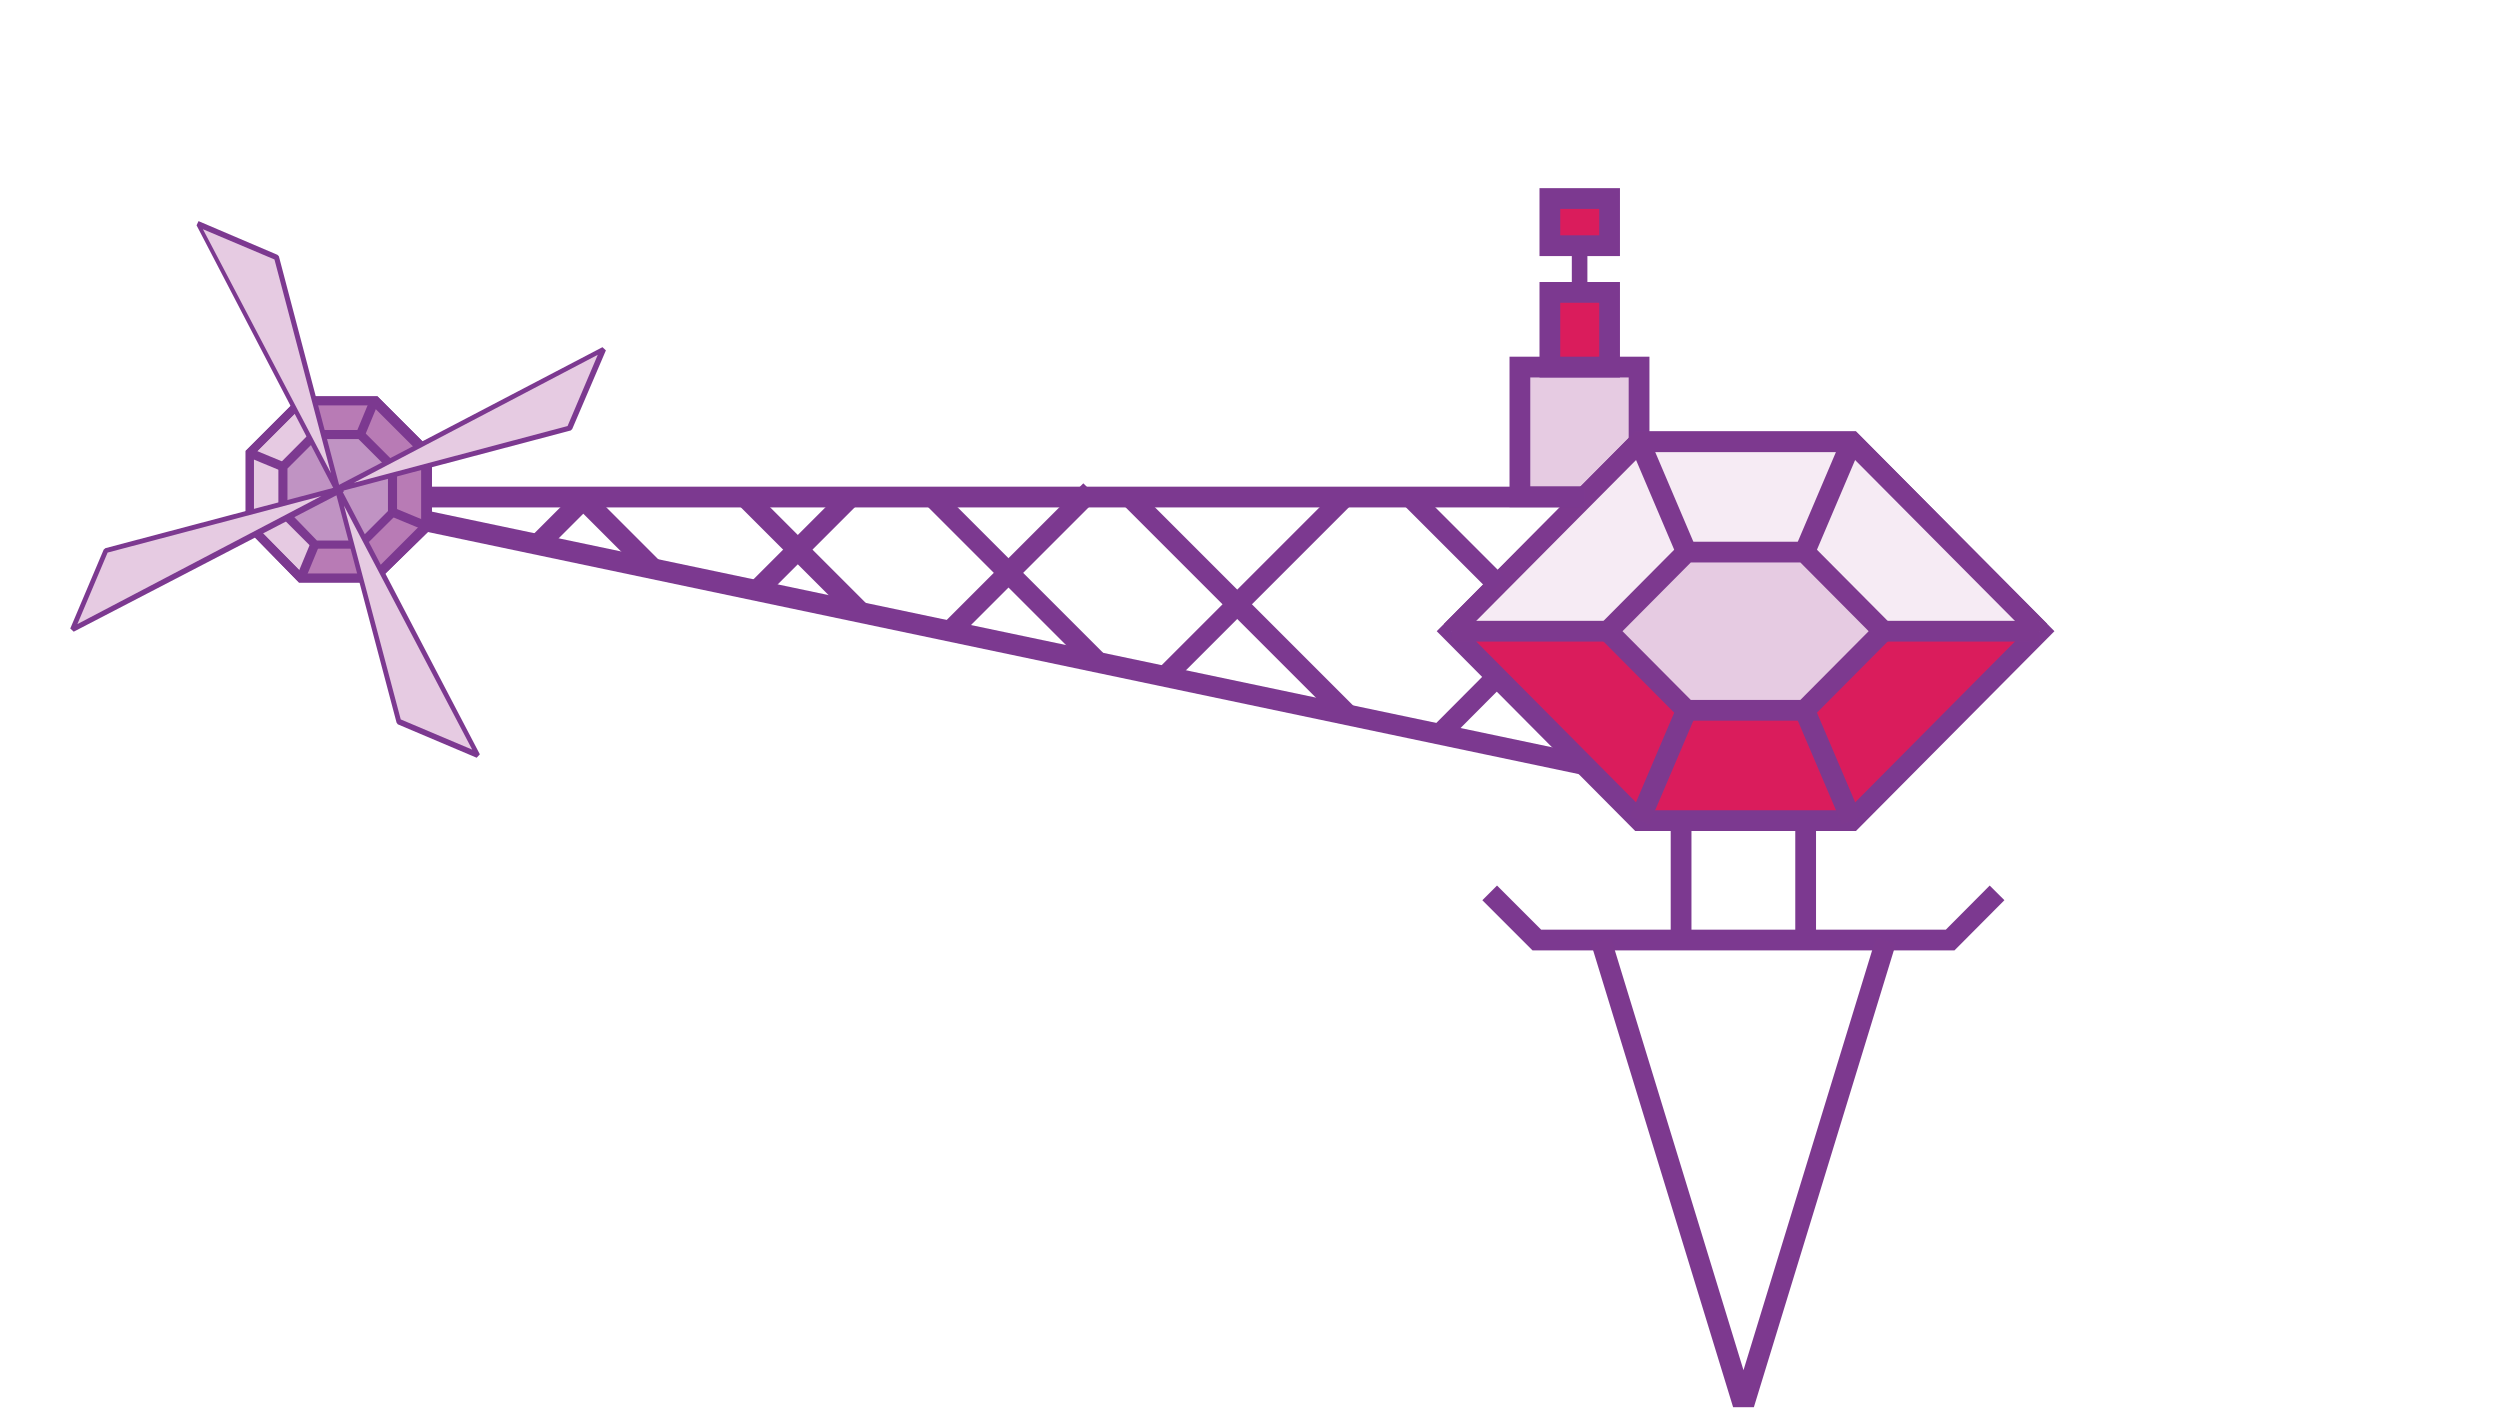
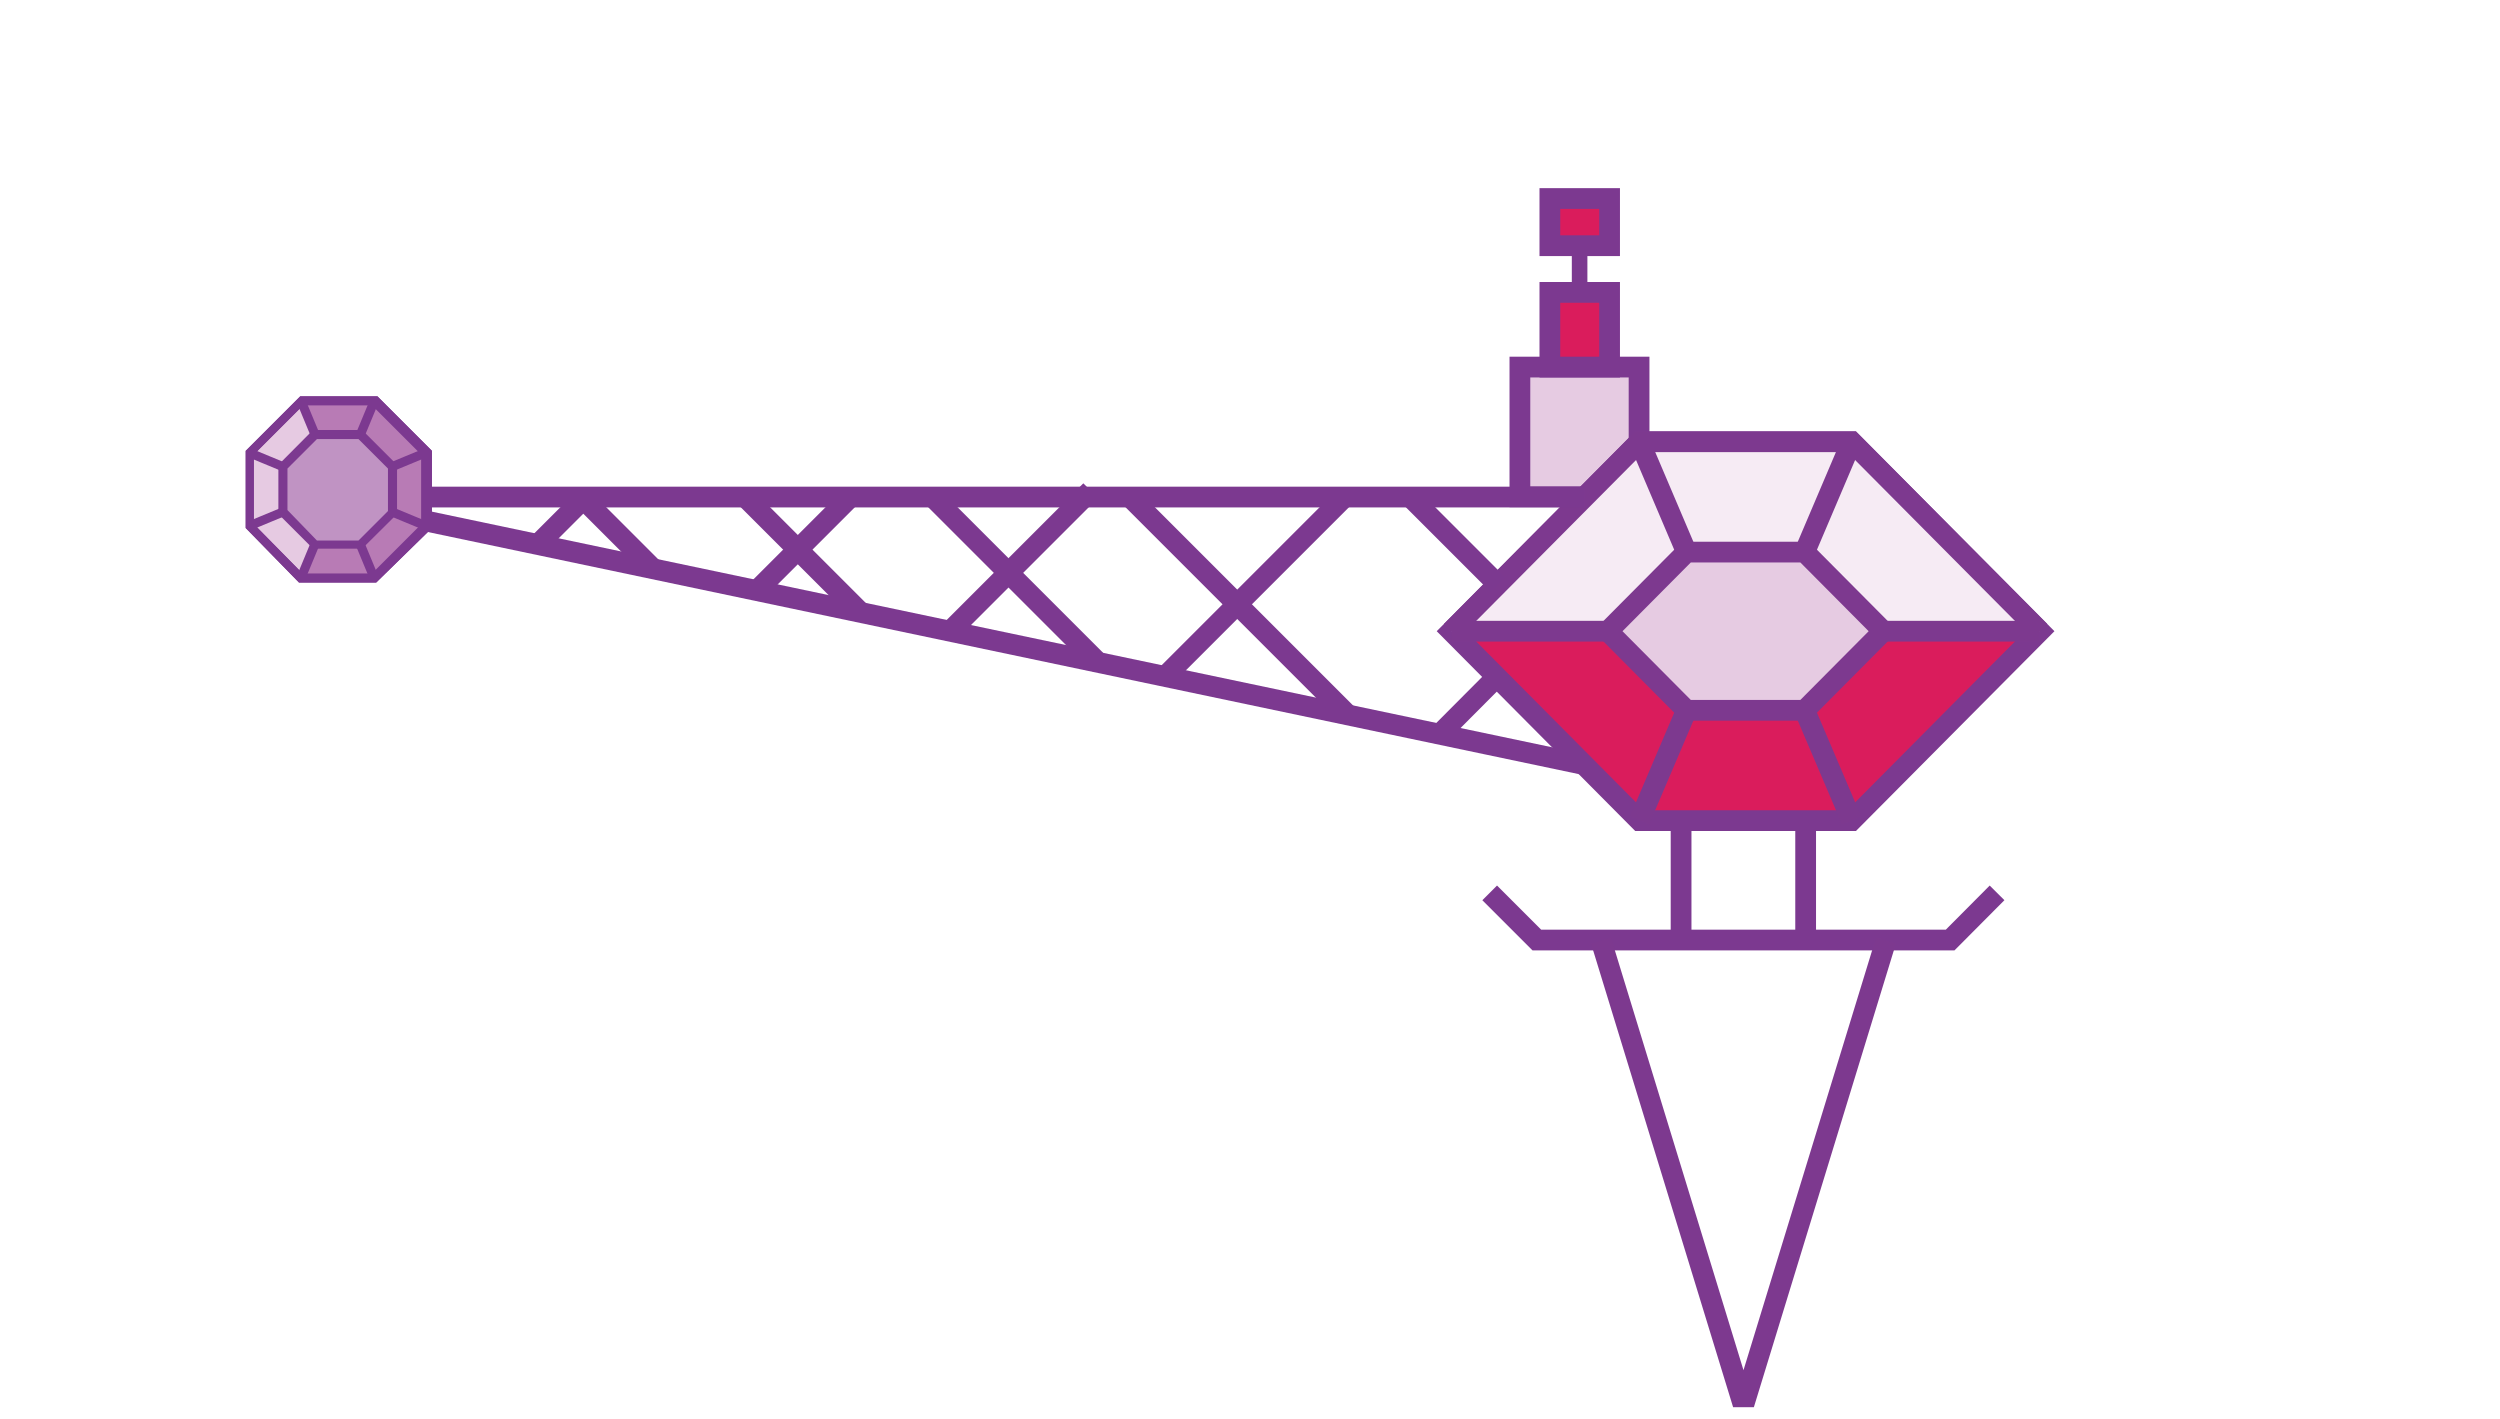
<svg xmlns="http://www.w3.org/2000/svg" id="Layer_1" data-name="Layer 1" width="101.75" height="57.75" viewBox="0 0 101.75 57.75">
  <line x1="64.29" y1="8.79" x2="64.29" y2="13.62" style="fill:none;stroke:#7c3990;stroke-miterlimit:10;stroke-width:0.634px" />
  <rect x="61.86" y="14.94" width="4.85" height="5.28" style="fill:#e6cbe2;stroke:#7c3990;stroke-miterlimit:10;stroke-width:0.845px" />
  <rect x="63.08" y="11.9" width="2.43" height="3.04" style="fill:#da1c5c;stroke:#7c3990;stroke-miterlimit:10;stroke-width:0.845px" />
  <polygon points="83.02 25.69 75.36 17.98 72.64 17.98 68.04 17.98 66.73 17.98 59.07 25.69 66.73 33.4 68.04 33.4 72.64 33.4 75.36 33.4 83.02 25.69" style="fill:#da1c5c;stroke:#7c3990;stroke-miterlimit:10;stroke-width:0.845px" />
  <polyline points="83.02 25.69 75.36 17.98 72.64 17.98 68.04 17.98 66.73 17.98 59.07 25.69" style="fill:#f6ebf4;stroke:#7d398f;stroke-miterlimit:10;stroke-width:0.845px" />
  <line x1="68.64" y1="28.91" x2="66.73" y2="33.39" style="fill:none;stroke:#7d398f;stroke-miterlimit:10;stroke-width:0.845px" />
  <line x1="65.44" y1="25.69" x2="59.07" y2="25.69" style="fill:none;stroke:#7d398f;stroke-miterlimit:10;stroke-width:0.845px" />
  <line x1="68.64" y1="22.47" x2="66.73" y2="17.98" style="fill:none;stroke:#7d398f;stroke-miterlimit:10;stroke-width:0.845px" />
  <line x1="73.45" y1="28.91" x2="75.36" y2="33.39" style="fill:none;stroke:#7d398f;stroke-miterlimit:10;stroke-width:0.845px" />
  <line x1="76.65" y1="25.69" x2="83.02" y2="25.69" style="fill:none;stroke:#7d398f;stroke-miterlimit:10;stroke-width:0.845px" />
  <line x1="73.45" y1="22.47" x2="75.36" y2="17.98" style="fill:none;stroke:#7d398f;stroke-miterlimit:10;stroke-width:0.845px" />
  <polygon points="76.65 25.69 73.45 22.47 72.64 22.47 69.16 22.47 68.64 22.47 65.44 25.69 68.64 28.91 69.16 28.91 72.64 28.91 73.45 28.91 76.65 25.69" style="fill:#e6cbe2;stroke:#7d398f;stroke-miterlimit:10;stroke-width:0.845px" />
  <line x1="64.47" y1="20.23" x2="12.7" y2="20.23" style="fill:none;stroke:#7c3990;stroke-miterlimit:10;stroke-width:0.845px" />
  <line x1="12.7" y1="20.23" x2="64.47" y2="31.12" style="fill:none;stroke:#7c3990;stroke-miterlimit:10;stroke-width:0.845px" />
  <line x1="23.66" y1="20.23" x2="26.63" y2="23.2" style="fill:none;stroke:#7c3990;stroke-miterlimit:10;stroke-width:0.845px" />
  <line x1="30.33" y1="20.23" x2="35.02" y2="24.92" style="fill:none;stroke:#7c3990;stroke-miterlimit:10;stroke-width:0.845px" />
  <line x1="37.96" y1="20.23" x2="44.76" y2="27.03" style="fill:none;stroke:#7c3990;stroke-miterlimit:10;stroke-width:0.845px" />
  <line x1="45.99" y1="20.23" x2="54.86" y2="29.1" style="fill:none;stroke:#7c3990;stroke-miterlimit:10;stroke-width:0.845px" />
  <line x1="47.42" y1="27.53" x2="54.68" y2="20.27" style="fill:none;stroke:#7c3990;stroke-miterlimit:10;stroke-width:0.845px" />
  <line x1="38.67" y1="25.69" x2="44.39" y2="19.97" style="fill:none;stroke:#7c3990;stroke-miterlimit:10;stroke-width:0.845px" />
  <line x1="30.94" y1="23.9" x2="34.53" y2="20.31" style="fill:none;stroke:#7c3990;stroke-miterlimit:10;stroke-width:0.845px" />
  <line x1="57.4" y1="20.23" x2="60.96" y2="23.79" style="fill:none;stroke:#7c3990;stroke-miterlimit:10;stroke-width:0.845px" />
  <line x1="60.92" y1="27.55" x2="58.45" y2="30.03" style="fill:none;stroke:#7c3990;stroke-miterlimit:10;stroke-width:0.845px" />
  <line x1="21.83" y1="22.22" x2="23.74" y2="20.31" style="fill:none;stroke:#7c3990;stroke-miterlimit:10;stroke-width:0.845px" />
  <polygon points="15.23 16.31 12.25 16.31 10.14 18.43 10.14 21.41 12.25 23.52 15.23 23.52 17.35 21.41 17.35 18.43 15.23 16.31" style="fill:#e6cae2" />
  <path d="M15.31,23.71H12.17L10,21.49V18.35l2.22-2.22h3.14l2.22,2.22v3.14Zm-3-.37h2.83l2-2V18.5l-2-2H12.33l-2,2v2.83Z" style="fill:#7c3990" />
  <polygon points="12.25 16.31 15.23 16.31 17.35 18.43 17.35 21.41 15.23 23.52 12.25 23.52 12.82 22.15 12.82 17.69 12.25 16.31" style="fill:#b87bb5" />
  <polygon points="14.66 17.69 12.82 17.69 11.51 19 11.51 20.84 12.82 22.15 14.66 22.15 15.97 20.84 15.97 19 14.66 17.69" style="fill:#c093c3" />
  <path d="M14.74,22.33h-2l-1.41-1.41v-2l1.41-1.42h2l1.42,1.42v2ZM12.9,22h1.69l1.2-1.2V19.07l-1.2-1.2H12.9l-1.2,1.2v1.69Z" style="fill:#7c3990" />
  <rect x="12.35" y="16.26" width="0.37" height="1.49" transform="translate(-5.55 6.09) rotate(-22.5)" style="fill:#7c3990" />
  <rect x="14.21" y="16.82" width="1.49" height="0.37" transform="translate(-6.48 24.3) rotate(-67.49)" style="fill:#7c3990" />
  <rect x="15.91" y="18.52" width="1.49" height="0.37" transform="translate(-5.89 7.8) rotate(-22.51)" style="fill:#7c3990" />
  <rect x="16.47" y="20.38" width="0.37" height="1.49" transform="translate(-9.23 28.43) rotate(-67.5)" style="fill:#7c3990" />
  <rect x="14.76" y="22.09" width="0.37" height="1.49" transform="translate(-7.6 7.46) rotate(-22.5)" style="fill:#7c3990" />
  <rect x="11.79" y="22.65" width="1.49" height="0.37" transform="translate(-13.36 25.67) rotate(-67.49)" style="fill:#7c3990" />
  <rect x="10.08" y="20.94" width="1.49" height="0.37" transform="translate(-7.26 5.75) rotate(-22.51)" style="fill:#7c3990" />
  <rect x="10.64" y="17.96" width="0.37" height="1.49" transform="translate(-10.6 21.55) rotate(-67.5)" style="fill:#7c3990" />
  <path d="M15.31,23.71H12.17L10,21.49V18.35l2.22-2.22h3.14l2.22,2.22v3.14Zm-3-.37h2.83l2-2V18.5l-2-2H12.33l-2,2v2.83Z" style="fill:#7c3990" />
-   <polygon points="8.04 9.13 13.8 20.09 11.25 10.49 8.04 9.13" style="fill:#e6cbe2" />
-   <path d="M13.89,20.07l-.18.07L8,9.17,8.08,9l3.21,1.37.06.06ZM8.26,9.33l5.21,9.93-2.3-8.7Z" style="fill:#7c3990" />
-   <polygon points="19.44 30.71 13.69 19.75 16.23 29.35 19.44 30.71" style="fill:#e6cbe2" />
-   <path d="M13.59,19.77l.19-.07,5.75,11-.13.14-3.21-1.36-.05-.07Zm5.63,10.74L14,20.58l2.31,8.7Z" style="fill:#7c3990" />
-   <polygon points="2.95 25.62 13.91 19.86 4.31 22.41 2.95 25.62" style="fill:#e6cbe2" />
-   <path d="M13.89,19.77,14,20,3,25.71l-.14-.13,1.36-3.21.07-.06ZM3.15,25.4l9.93-5.21-8.7,2.3Z" style="fill:#7c3990" />
-   <polygon points="24.54 14.22 13.57 19.97 23.17 17.43 24.54 14.22" style="fill:#e6cbe2" />
-   <path d="M13.59,20.07l-.07-.19,11-5.75.14.13-1.37,3.2-.06.06Zm10.74-5.63L14.4,19.65l8.7-2.31Z" style="fill:#7c3990" />
  <rect x="63.08" y="8.08" width="2.43" height="1.92" style="fill:#da1c5c;stroke:#7c3990;stroke-miterlimit:10;stroke-width:0.845px" />
  <line x1="68.42" y1="33.39" x2="68.42" y2="38.28" style="fill:none;stroke:#7c3990;stroke-miterlimit:10;stroke-width:0.845px" />
  <line x1="73.49" y1="33.39" x2="73.49" y2="38.28" style="fill:none;stroke:#7c3990;stroke-miterlimit:10;stroke-width:0.845px" />
  <polyline points="81.28 36.34 79.37 38.26 62.55 38.26 60.63 36.34" style="fill:none;stroke:#7c3990;stroke-miterlimit:10;stroke-width:0.845px" />
  <polyline points="76.76 38.28 71.07 56.85 70.85 56.85 65.16 38.28" style="fill:none;stroke:#7d398f;stroke-miterlimit:10;stroke-width:0.845px" />
</svg>
